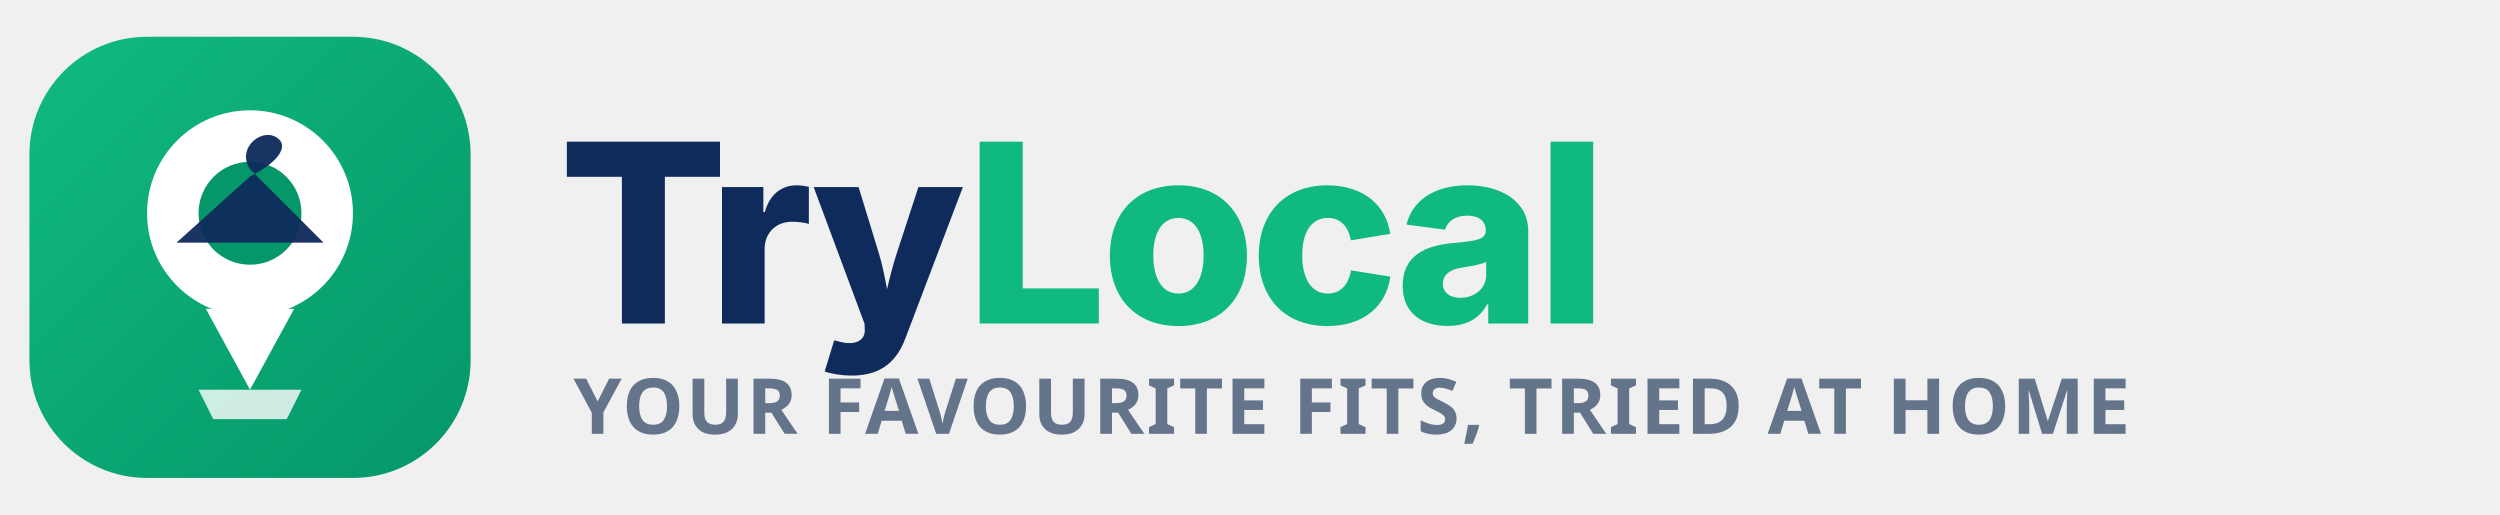
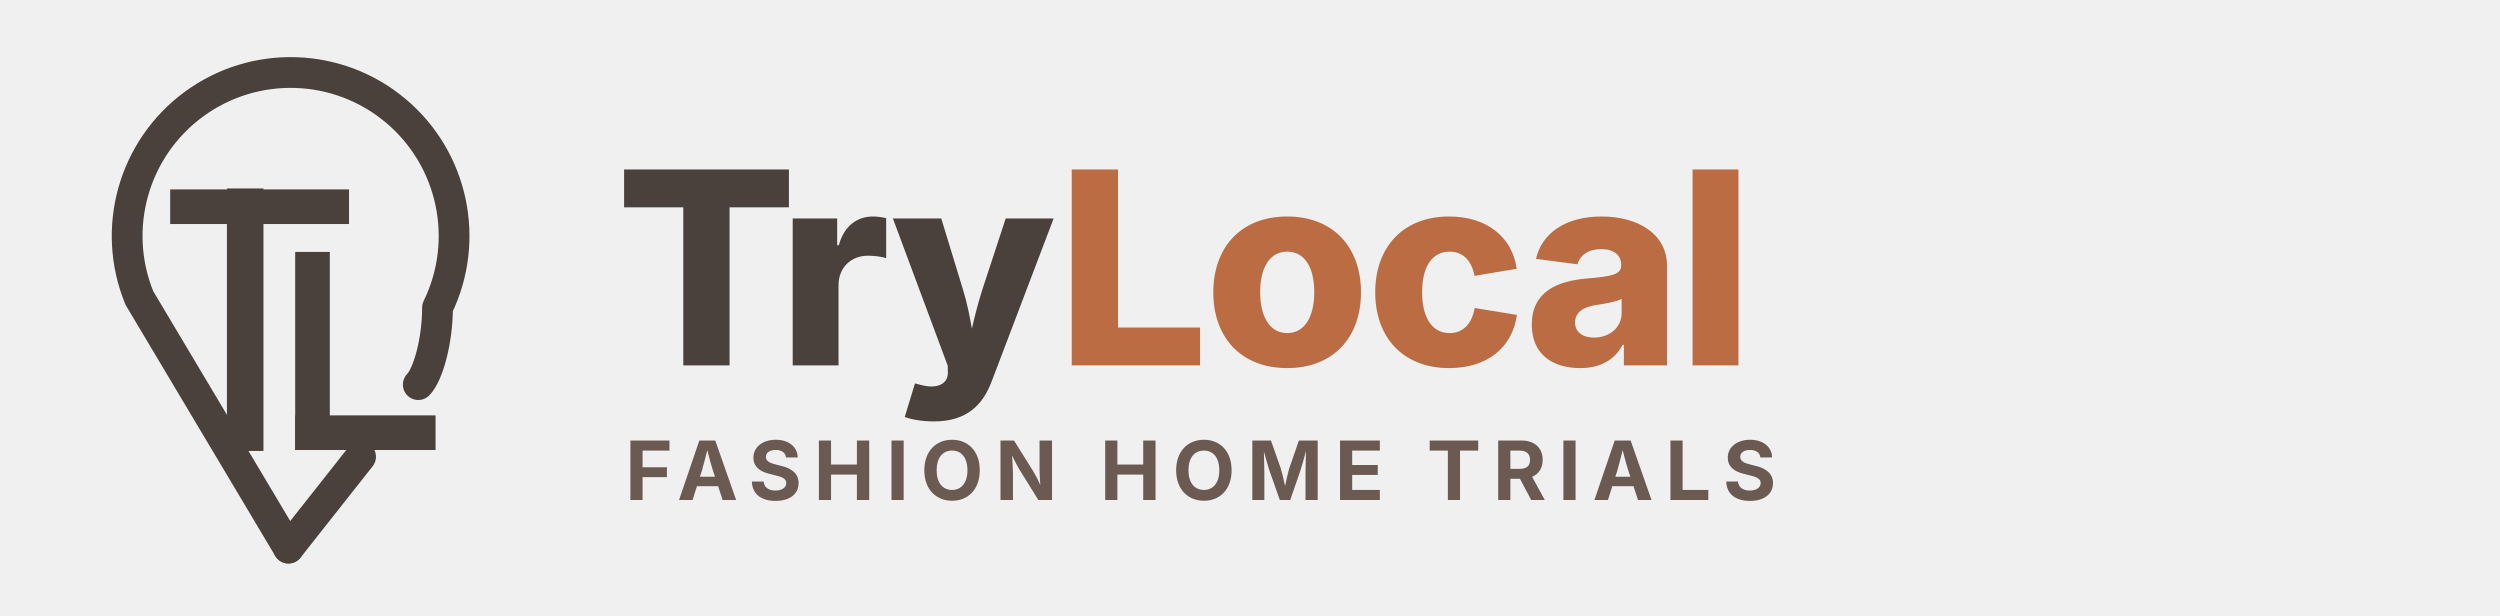
- <svg xmlns="http://www.w3.org/2000/svg" viewBox="0 0 340 70" width="340" height="70">
-   <defs>
-     <linearGradient id="tlGrad" x1="0%" y1="0%" x2="100%" y2="100%">
-       <stop offset="0%" stop-color="#10B981" />
-       <stop offset="100%" stop-color="#059669" />
-     </linearGradient>
-     <linearGradient id="tlBlue" x1="0%" y1="0%" x2="100%" y2="100%">
-       <stop offset="0%" stop-color="#1D4ED8" />
-       <stop offset="100%" stop-color="#0F2B5C" />
-     </linearGradient>
-   </defs>
-   <g transform="translate(4, 5)">
-     <rect x="0" y="0" width="60" height="60" rx="16" fill="url(#tlGrad)" />
-     <circle cx="30" cy="24" r="14" fill="#ffffff" />
-     <circle cx="30" cy="24" r="7" fill="#059669" />
-     <path d="M 30 18 C 28 15, 32 12, 34 14 C 35 15, 34 17, 30 19 L 20 28 L 40 28 Z" fill="#0F2B5C" opacity="0.95" />
-     <path d="M 24 37 L 30 48 L 36 37 Z" fill="#ffffff" />
-     <path d="M 23 48 L 37 48 L 35 52 L 25 52 Z" fill="#ffffff" opacity="0.8" />
+ <svg xmlns="http://www.w3.org/2000/svg" viewBox="0 0 260 64" width="260" height="64">
+   <g transform="translate(6, 4)">
+     <path d="M 24 53               L 8.5 27               A 17 17 0 1 1 39.5 28               C 39.5 31.5 38.5 35 37.5 36" fill="none" stroke="#4A413C" stroke-width="3.2" stroke-linecap="round" stroke-linejoin="round" />
+     <path d="M 24 53 L 31.5 43.5" fill="none" stroke="#4A413C" stroke-width="3.2" stroke-linecap="round" />
+     <path d="M 13.5 17.5 L 28.5 17.5" stroke="#4A413C" stroke-width="3.6" stroke-linecap="square" />
+     <path d="M 19.5 17.5 L 19.5 41" stroke="#4A413C" stroke-width="3.8" stroke-linecap="square" />
+     <path d="M 26.5 24 L 26.5 41" stroke="#4A413C" stroke-width="3.6" stroke-linecap="square" />
+     <path d="M 26.5 41 L 37.5 41" stroke="#4A413C" stroke-width="3.6" stroke-linecap="square" />
  </g>
-   <g transform="translate(76, 12)">
-     <text x="0" y="32" font-family="'Outfit', 'Plus Jakarta Sans', system-ui, -apple-system, sans-serif" font-size="34" font-weight="800" fill="#0F2B5C" letter-spacing="-0.8">
-       Try<tspan fill="#10B981">Local</tspan>
+   <g transform="translate(64, 8)">
+     <text x="0" y="30" font-family="'Plus Jakarta Sans', 'Outfit', -apple-system, sans-serif" font-size="28" font-weight="800" fill="#4A413C" letter-spacing="-0.5">
+       Try<tspan fill="#BB6C43">Local</tspan>
    </text>
-     <text x="2" y="47" font-family="'Plus Jakarta Sans', system-ui, sans-serif" font-size="10.5" font-weight="600" fill="#64748B" letter-spacing="0.3">
-       YOUR FAVOURITE FITS, TRIED AT HOME
+     <text x="1" y="44" font-family="'Plus Jakarta Sans', -apple-system, sans-serif" font-size="8.5" font-weight="700" fill="#6B5A52" letter-spacing="1.2">
+       FASHION HOME TRIALS
    </text>
  </g>
</svg>
